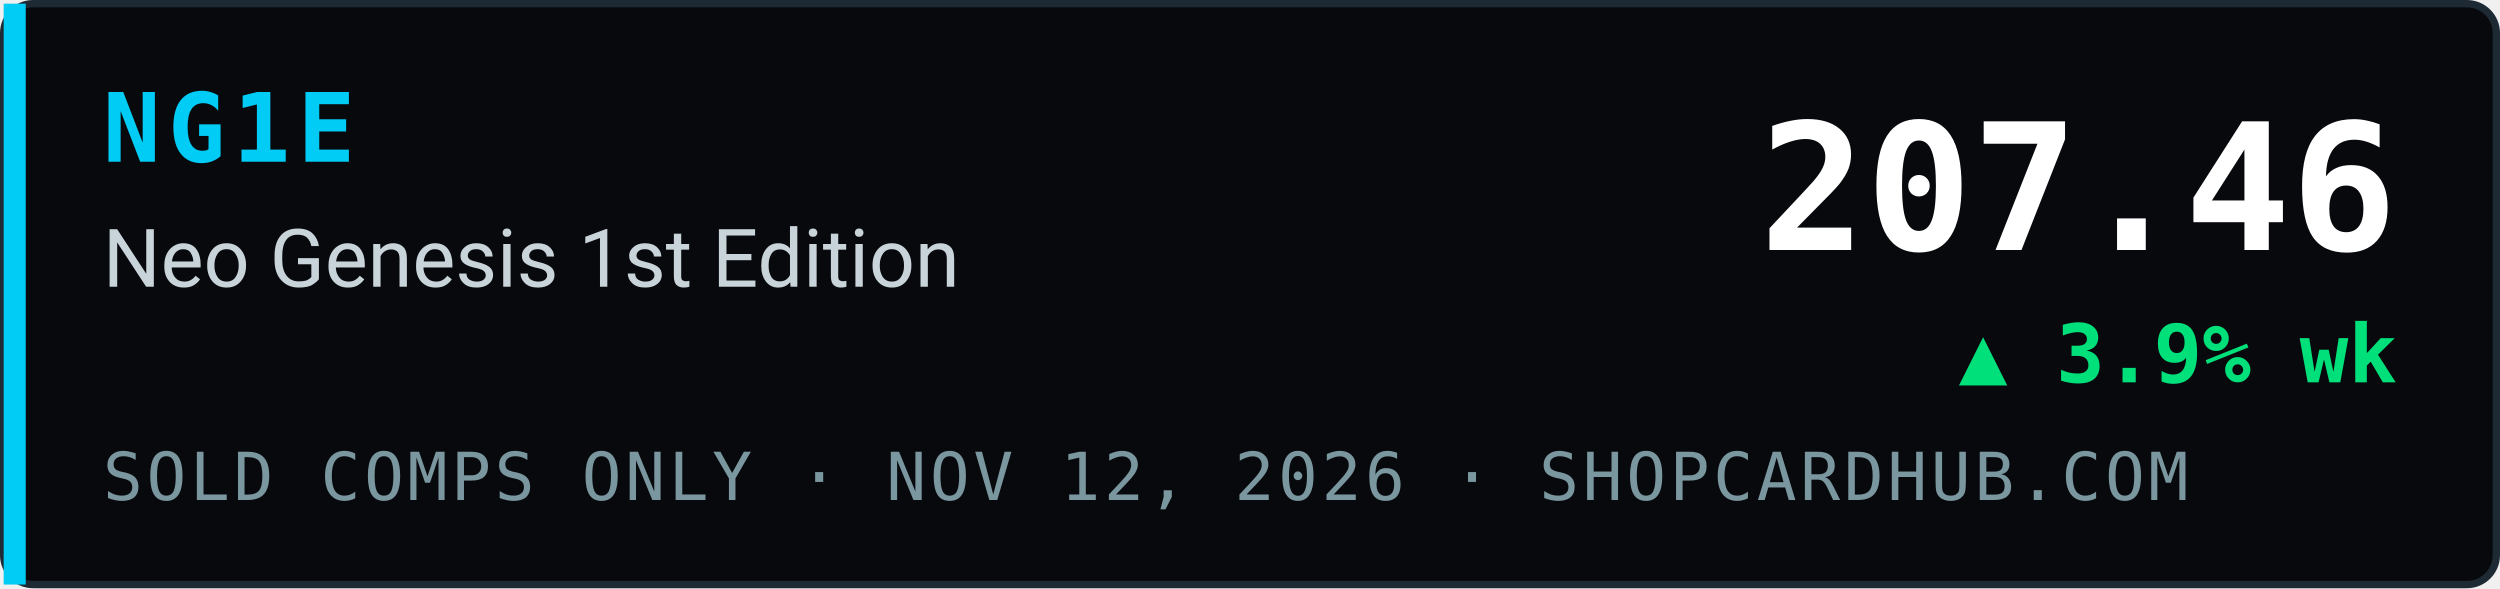
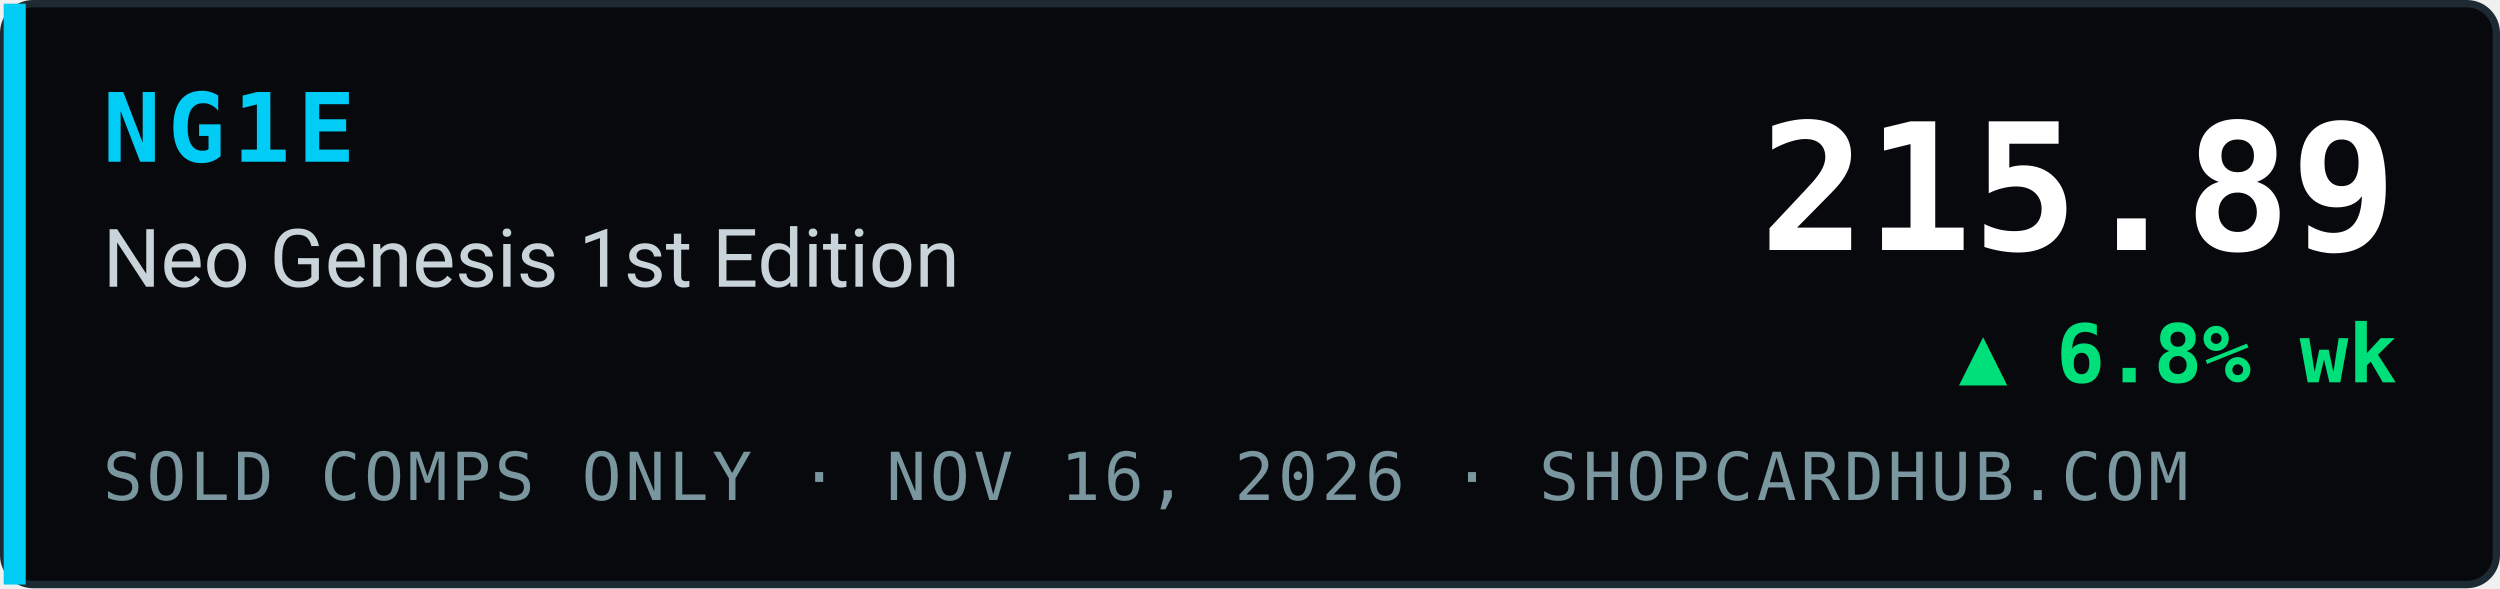
- <svg xmlns="http://www.w3.org/2000/svg" width="340" height="80" viewBox="0 0 340 80" role="img" aria-label="NG1E Neo Genesis 1st Edition index 207.46, ▲ 3.9% wk, sold comps only, ShopCardHub">
+ <svg xmlns="http://www.w3.org/2000/svg" width="340" height="80" viewBox="0 0 340 80" role="img" aria-label="NG1E Neo Genesis 1st Edition index 215.89, ▲ 6.8% wk, sold comps only, ShopCardHub">
  <rect x="0.5" y="0.5" width="339" height="79" rx="4" fill="#07090c" stroke="#1e2a33" />
  <rect x="0.5" y="0.5" width="3" height="79" fill="#00ccf5" />
  <text x="14" y="22" font-family="ui-monospace,SFMono-Regular,Menlo,Consolas,monospace" font-size="13" font-weight="700" fill="#00ccf5" letter-spacing="1">NG1E</text>
  <text x="14" y="39" font-family="system-ui,-apple-system,Segoe UI,Roboto,Helvetica,Arial,sans-serif" font-size="11" fill="#c9d4da">Neo Genesis 1st Edition</text>
-   <text x="14" y="68" font-family="ui-monospace,SFMono-Regular,Menlo,Consolas,monospace" font-size="9" fill="#7a969e" letter-spacing="0.5">SOLD COMPS ONLY · NOV 12, 2026 · SHOPCARDHUB.COM</text>
-   <text x="326" y="34" text-anchor="end" font-family="ui-monospace,SFMono-Regular,Menlo,Consolas,monospace" font-size="24" font-weight="700" fill="#ffffff">207.46</text>
-   <text x="326" y="52" text-anchor="end" font-family="ui-monospace,SFMono-Regular,Menlo,Consolas,monospace" font-size="11" font-weight="700" fill="#00e07a">▲ 3.9% wk</text>
+   <text x="14" y="68" font-family="ui-monospace,SFMono-Regular,Menlo,Consolas,monospace" font-size="9" fill="#7a969e" letter-spacing="0.5">SOLD COMPS ONLY · NOV 16, 2026 · SHOPCARDHUB.COM</text>
+   <text x="326" y="34" text-anchor="end" font-family="ui-monospace,SFMono-Regular,Menlo,Consolas,monospace" font-size="24" font-weight="700" fill="#ffffff">215.89</text>
+   <text x="326" y="52" text-anchor="end" font-family="ui-monospace,SFMono-Regular,Menlo,Consolas,monospace" font-size="11" font-weight="700" fill="#00e07a">▲ 6.8% wk</text>
</svg>
